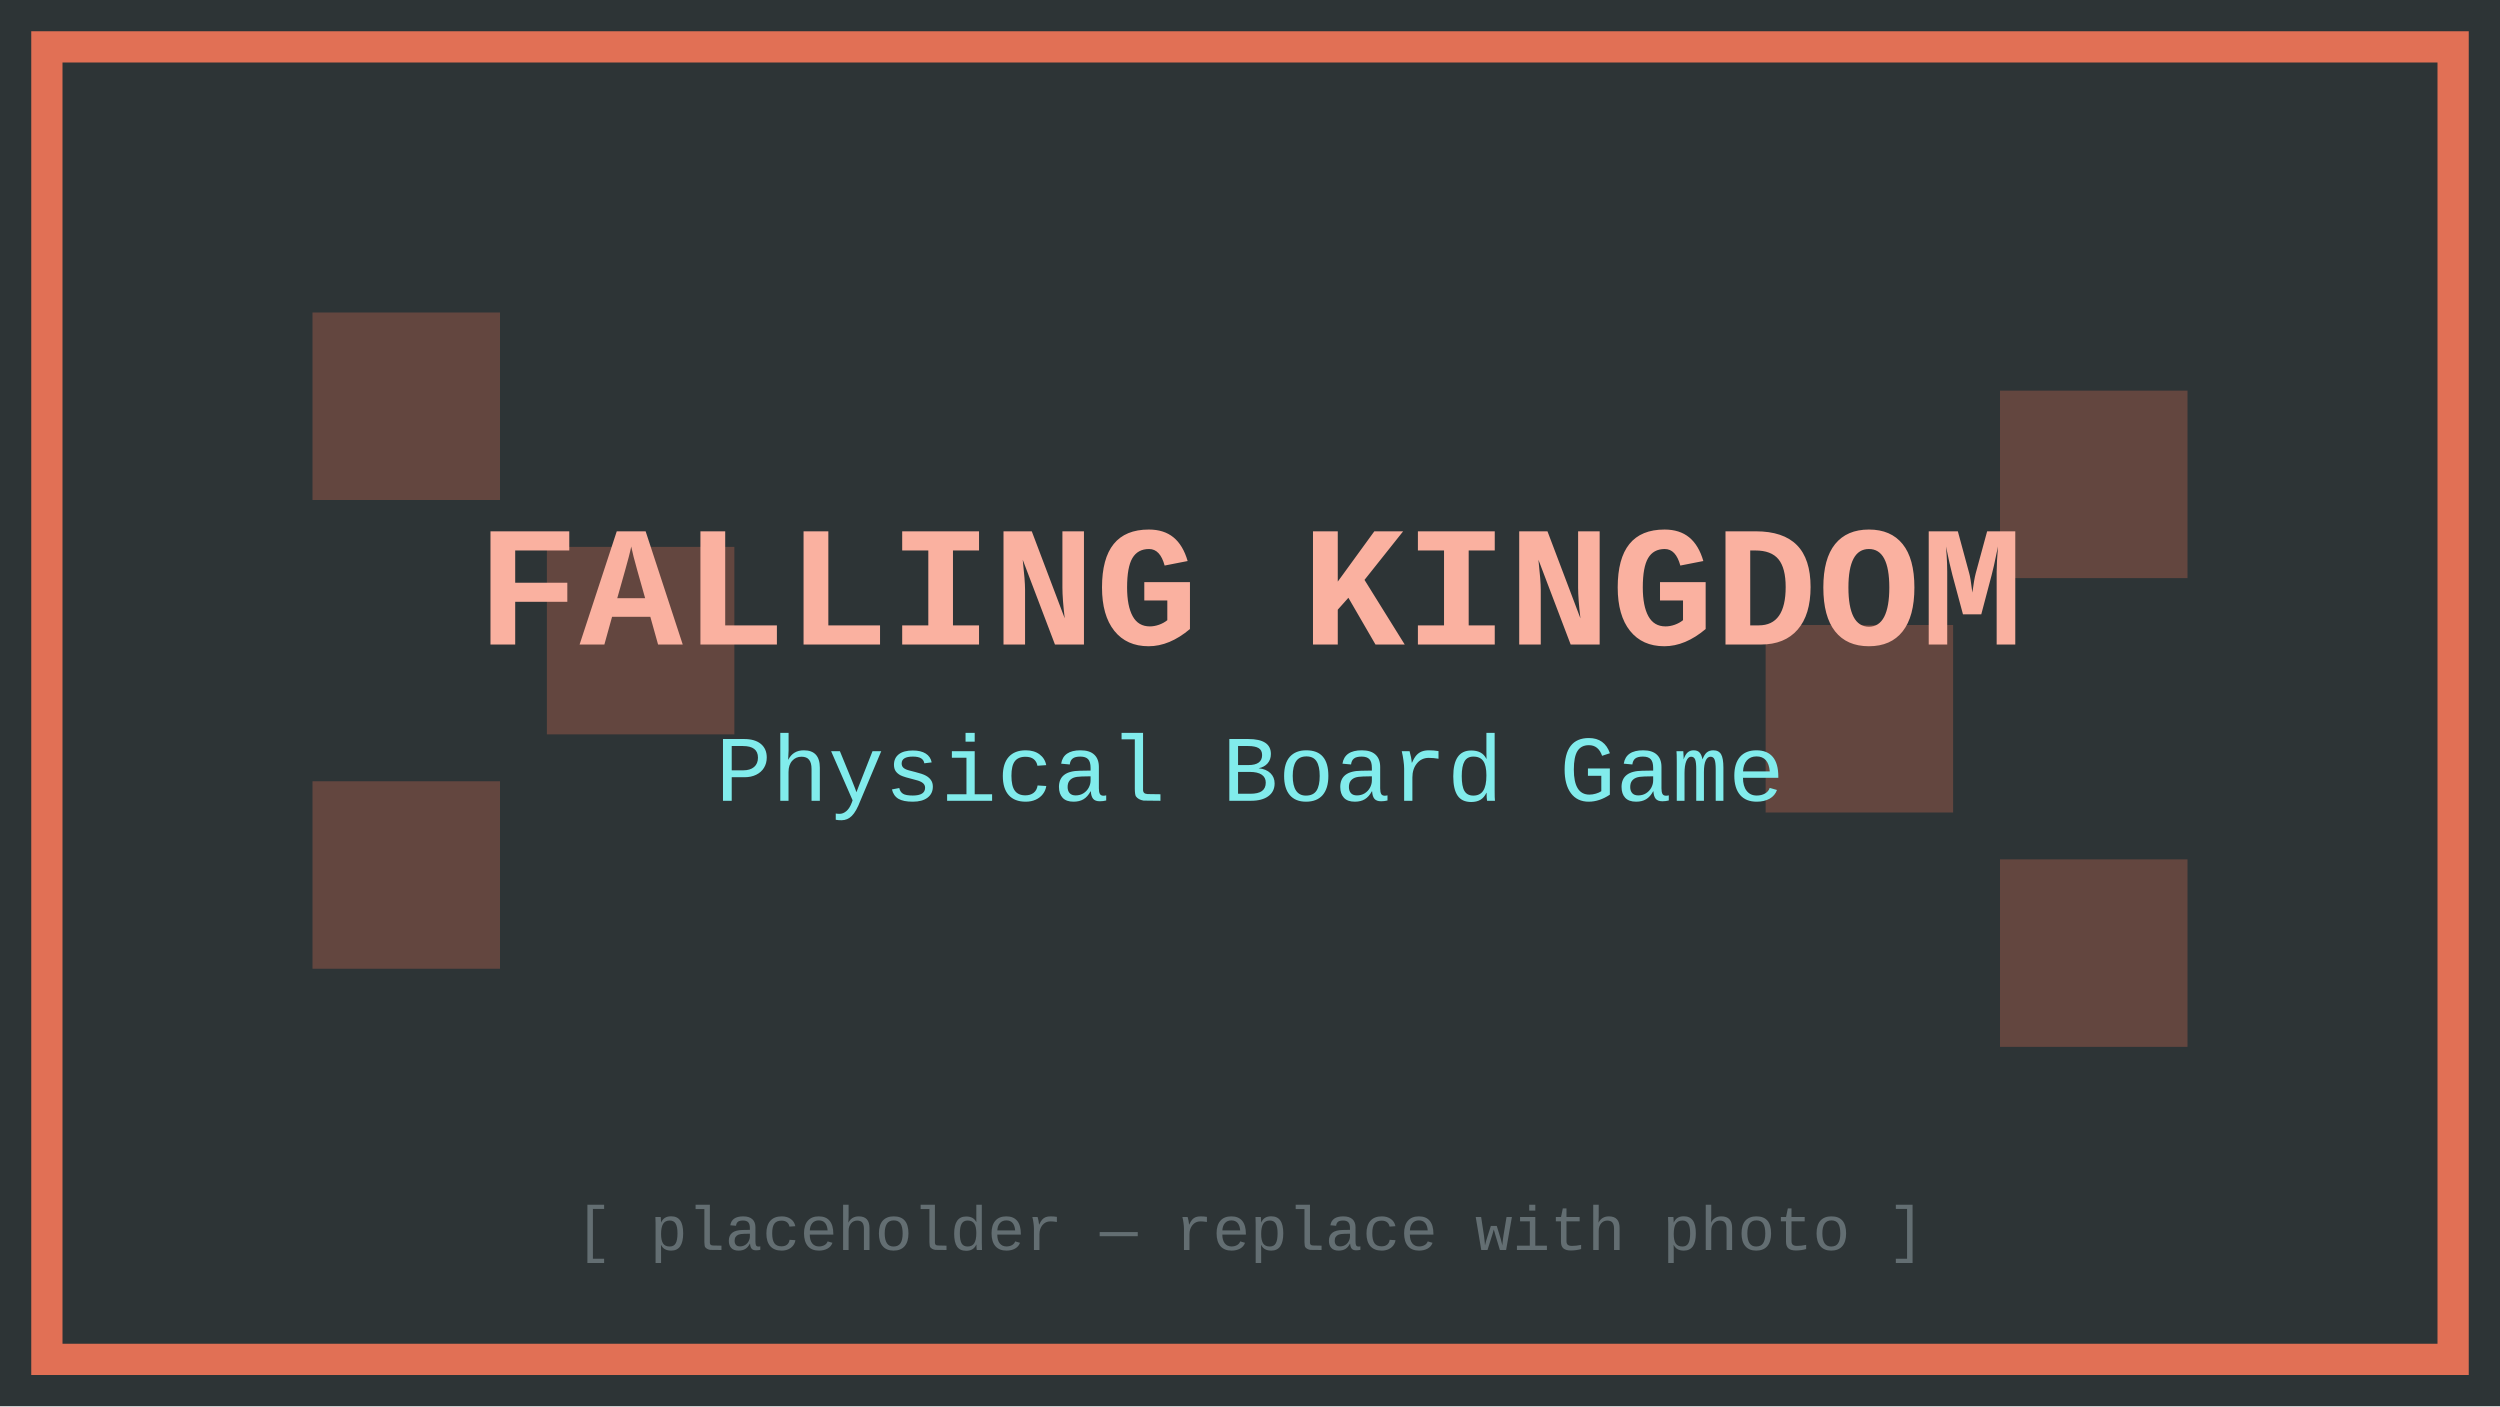
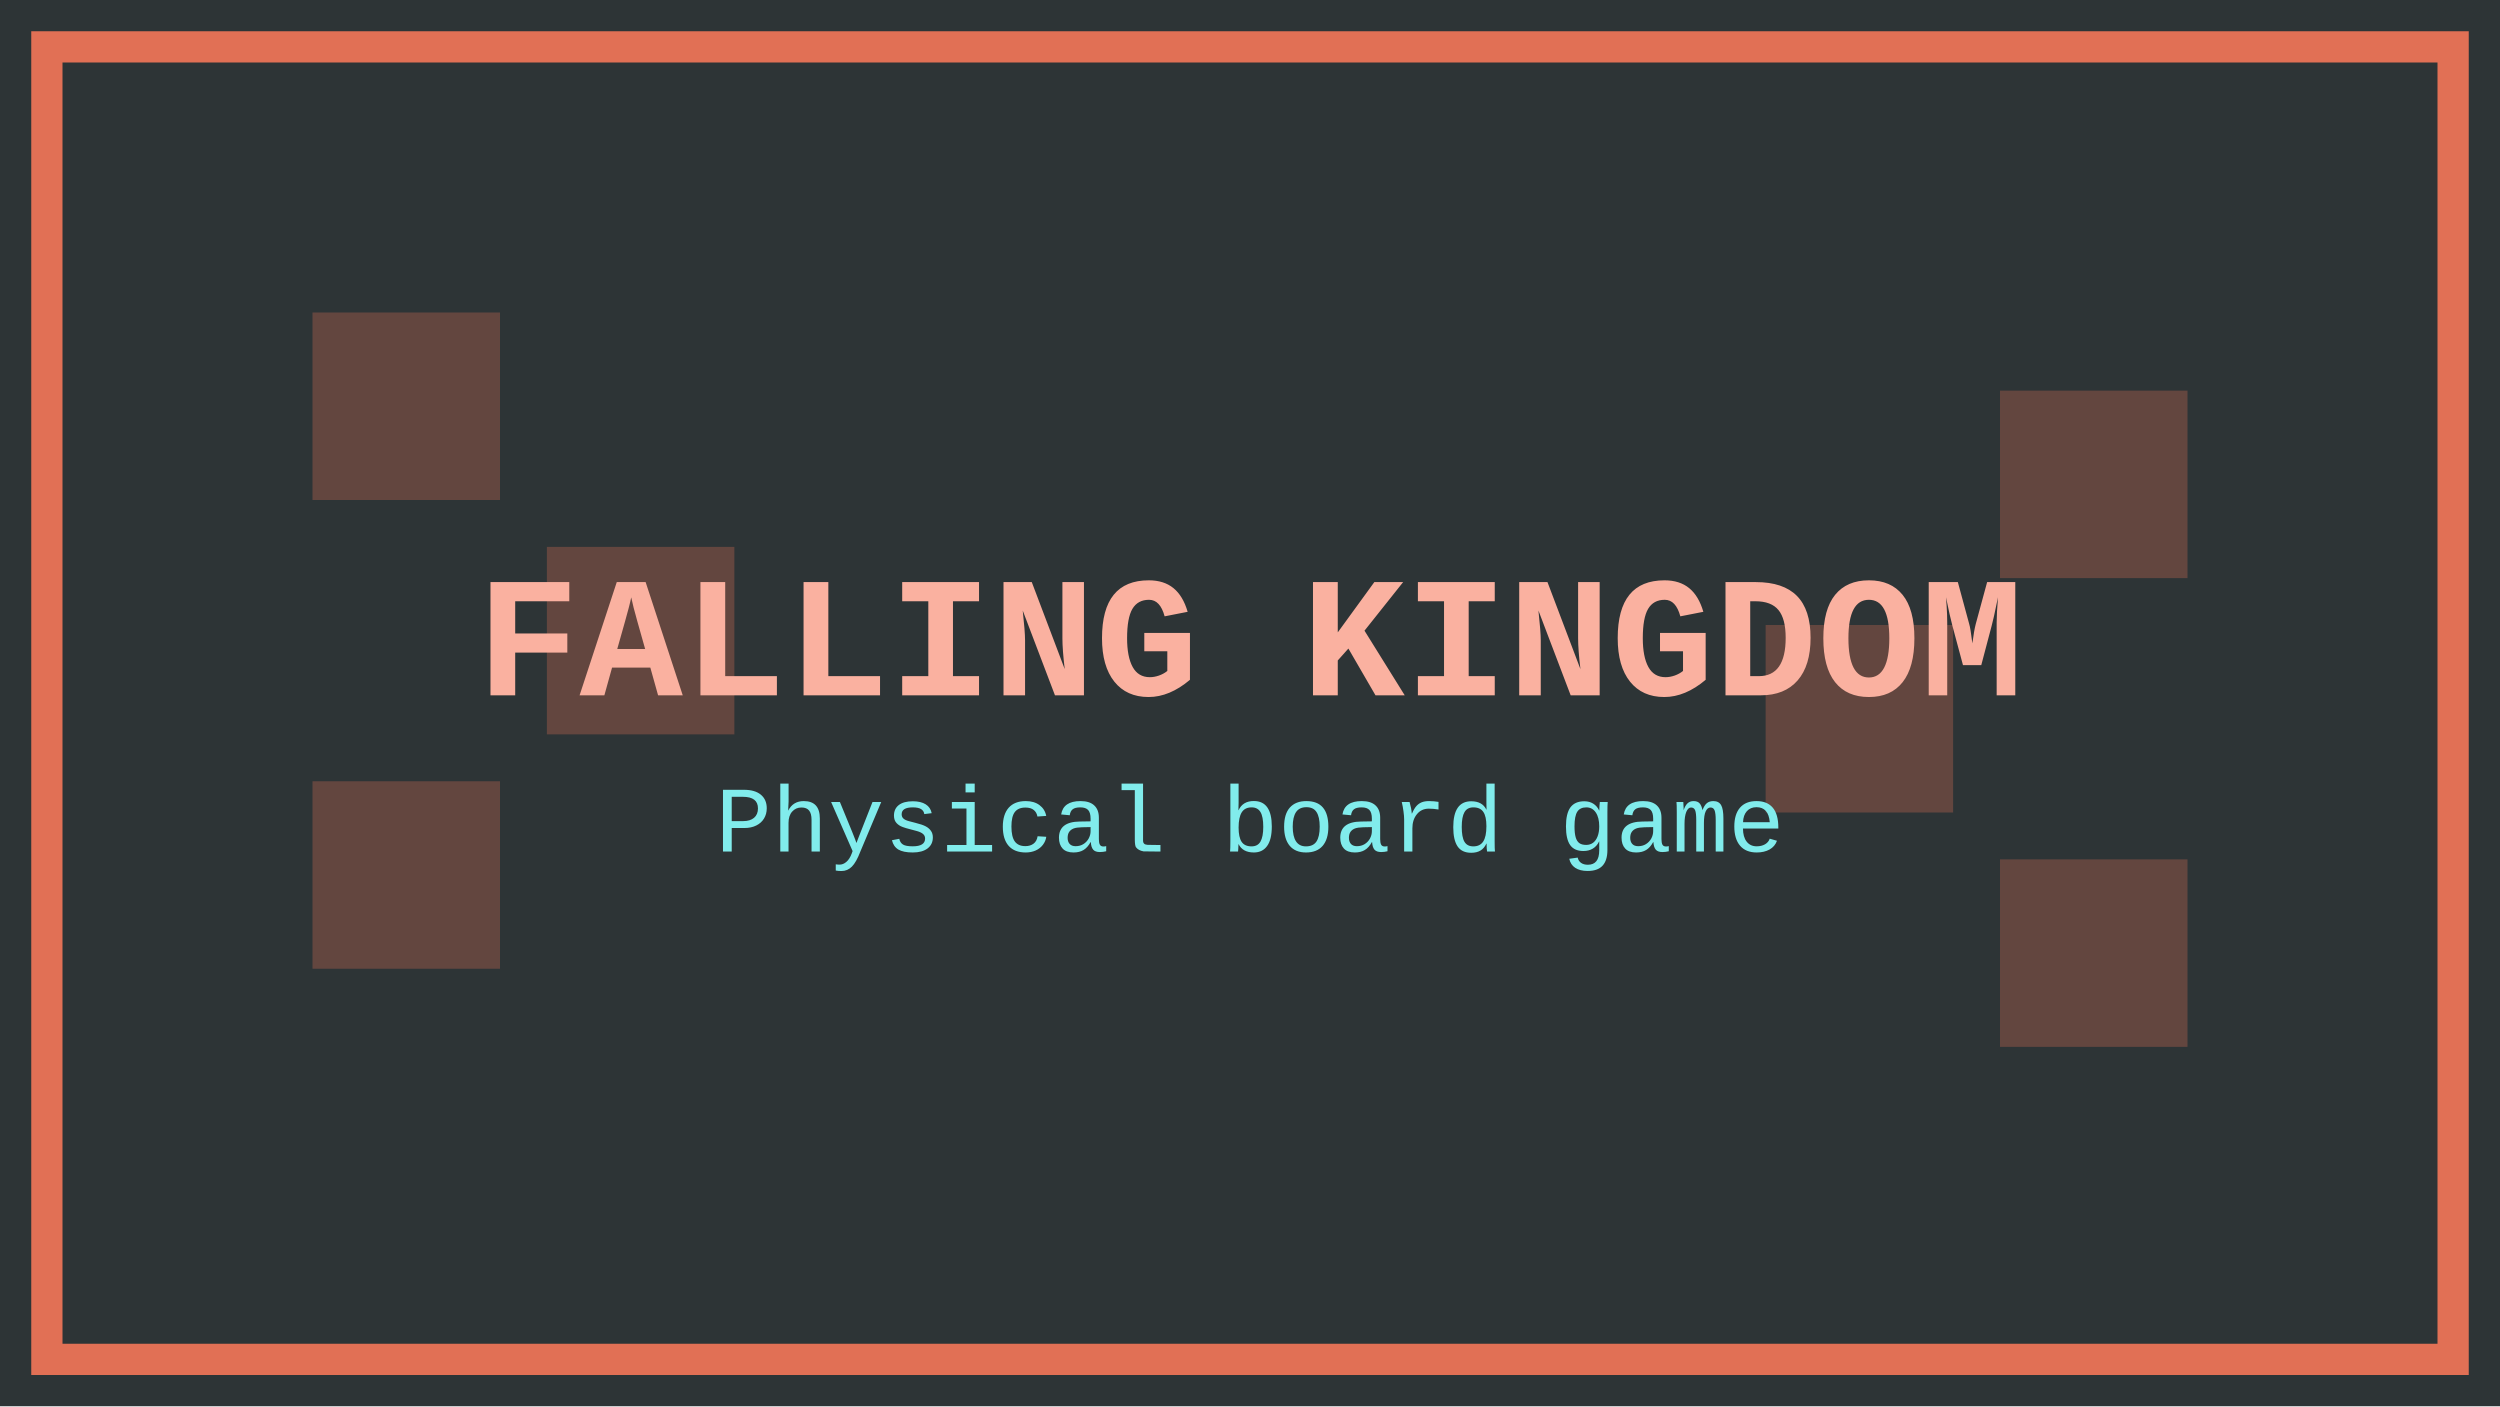
<svg xmlns="http://www.w3.org/2000/svg" viewBox="0 0 640 360">
  <rect width="640" height="360" fill="#2d3436" />
  <rect x="12" y="12" width="616" height="336" fill="none" stroke="#e17055" stroke-width="8" />
  <g fill="#e17055" fill-opacity="0.3">
    <rect x="80" y="80" width="48" height="48" />
    <rect x="140" y="140" width="48" height="48" />
    <rect x="80" y="200" width="48" height="48" />
    <rect x="512" y="100" width="48" height="48" />
    <rect x="452" y="160" width="48" height="48" />
    <rect x="512" y="220" width="48" height="48" />
  </g>
-   <text x="320" y="165" text-anchor="middle" font-family="'Courier New', monospace" font-size="44" font-weight="bold" fill="#fab1a0">FALLING KINGDOM</text>
-   <text x="320" y="205" text-anchor="middle" font-family="'Courier New', monospace" font-size="24" fill="#81ecec">Physical Board Game</text>
-   <text x="320" y="320" text-anchor="middle" font-family="'Courier New', monospace" font-size="16" fill="#636e72">[ placeholder — replace with photo ]</text>
+   <text x="320" y="178" text-anchor="middle" font-family="'Courier New', monospace" font-size="44" font-weight="bold" fill="#fab1a0">FALLING KINGDOM</text>
+   <text x="320" y="218" text-anchor="middle" font-family="'Courier New', monospace" font-size="24" fill="#81ecec">Physical board game</text>
</svg>
